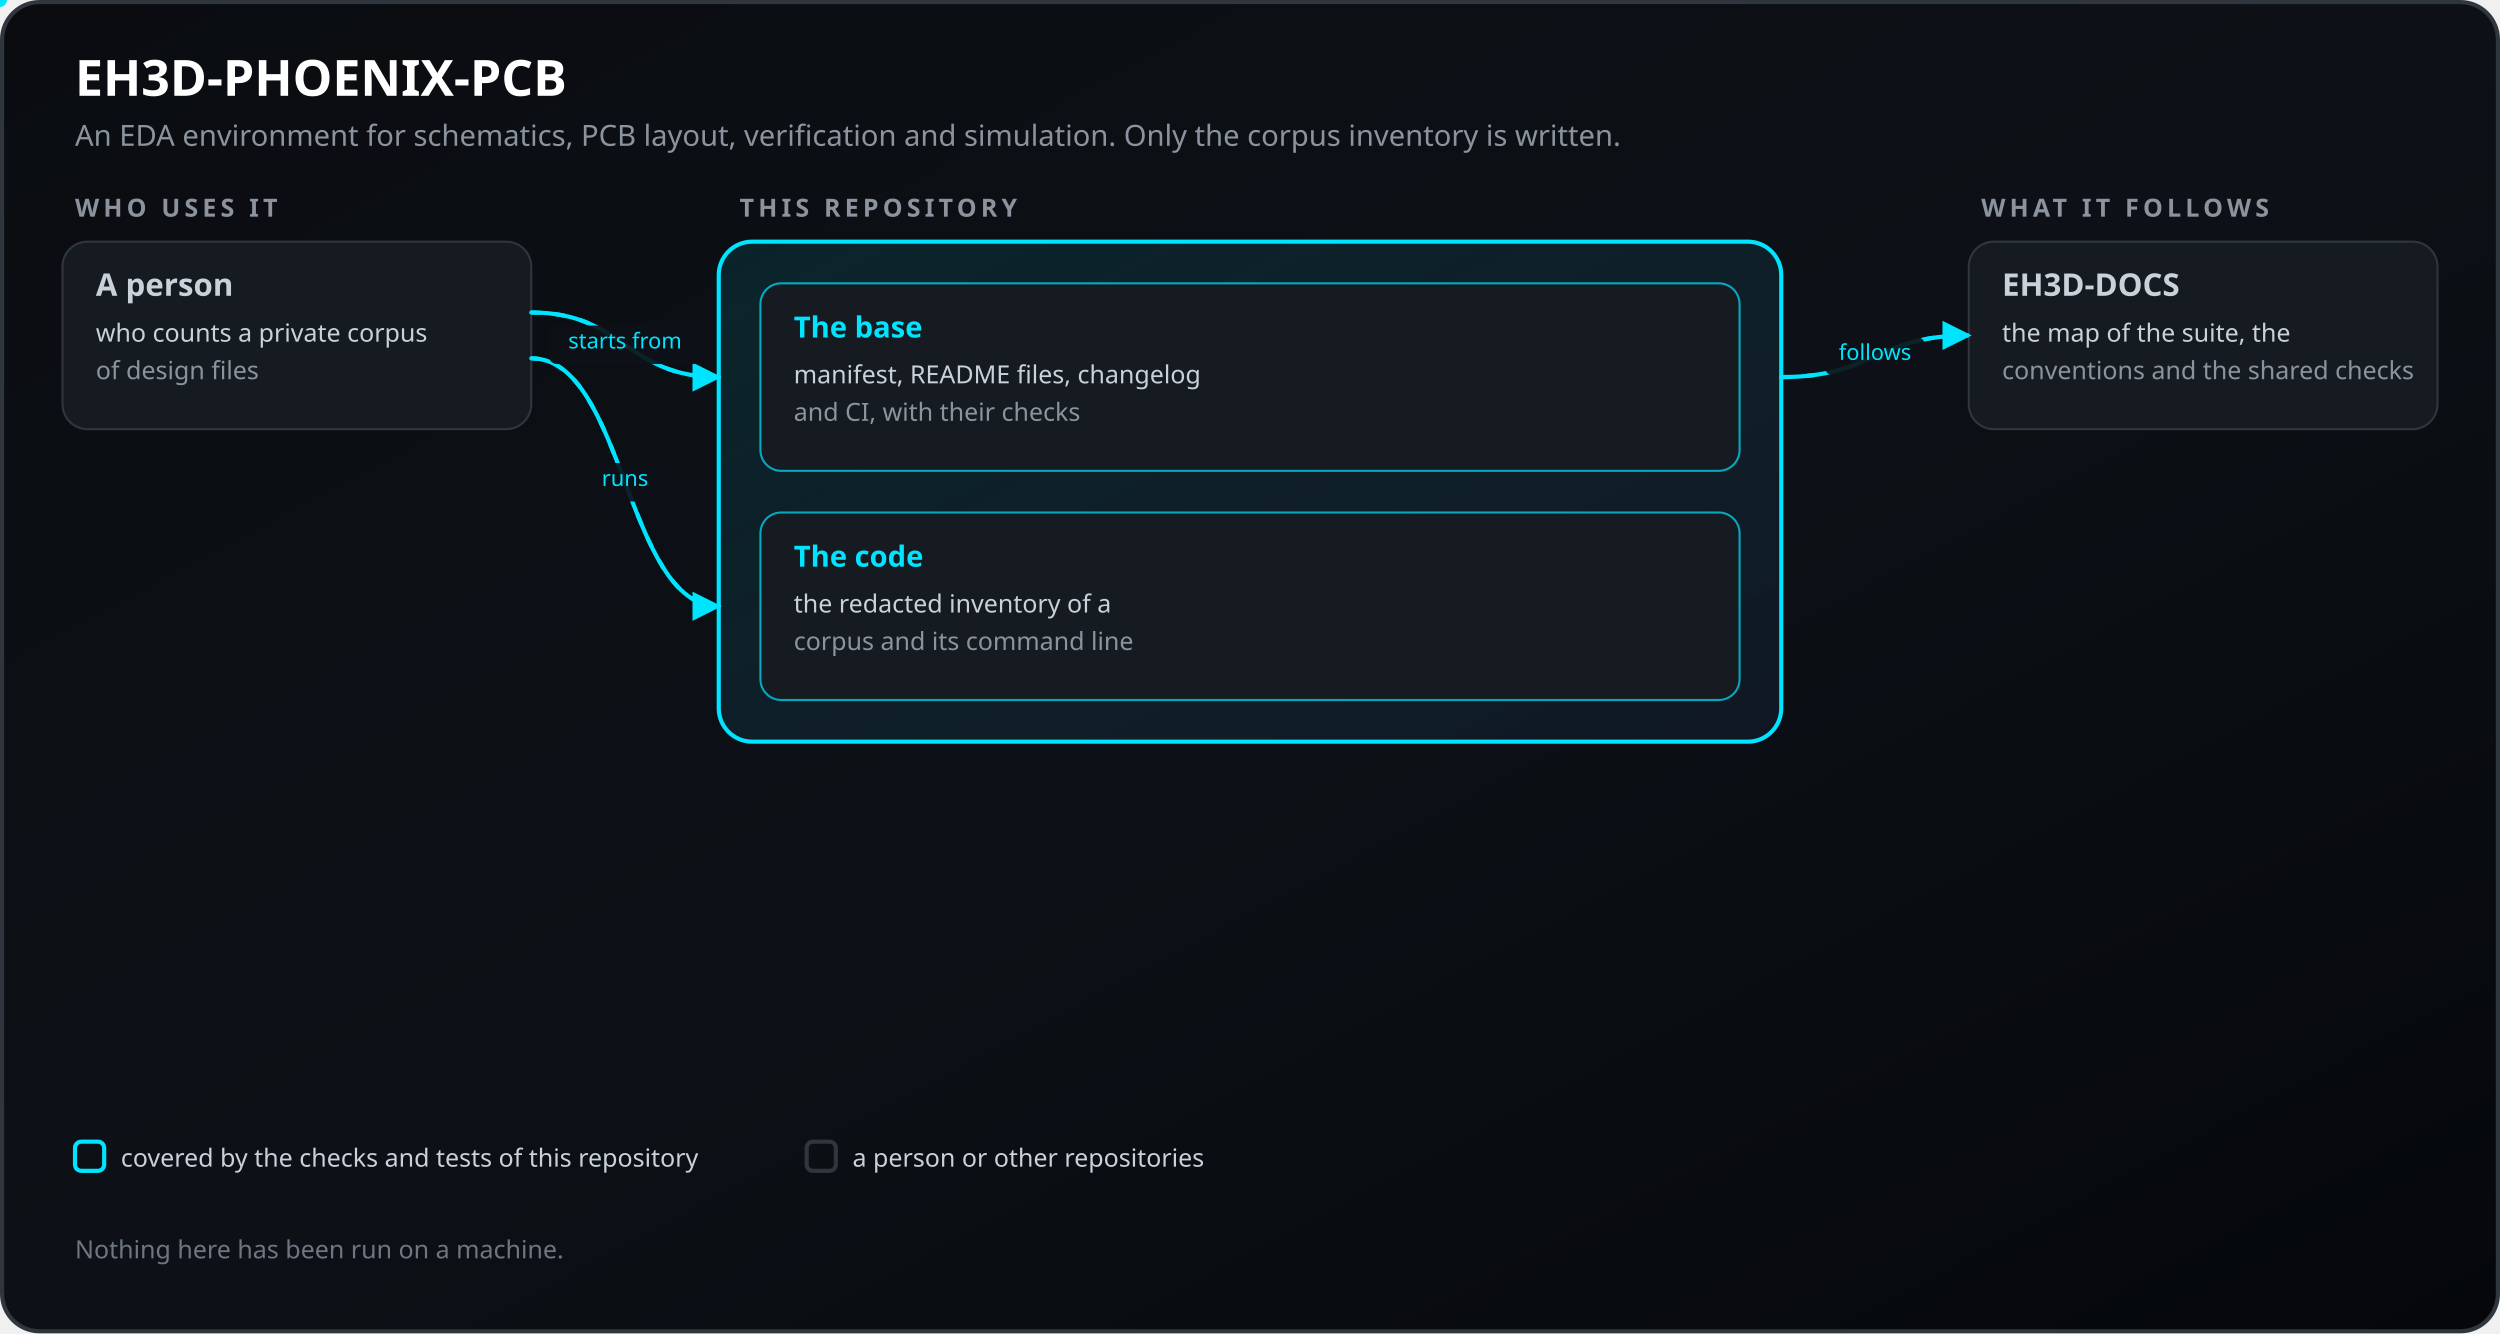
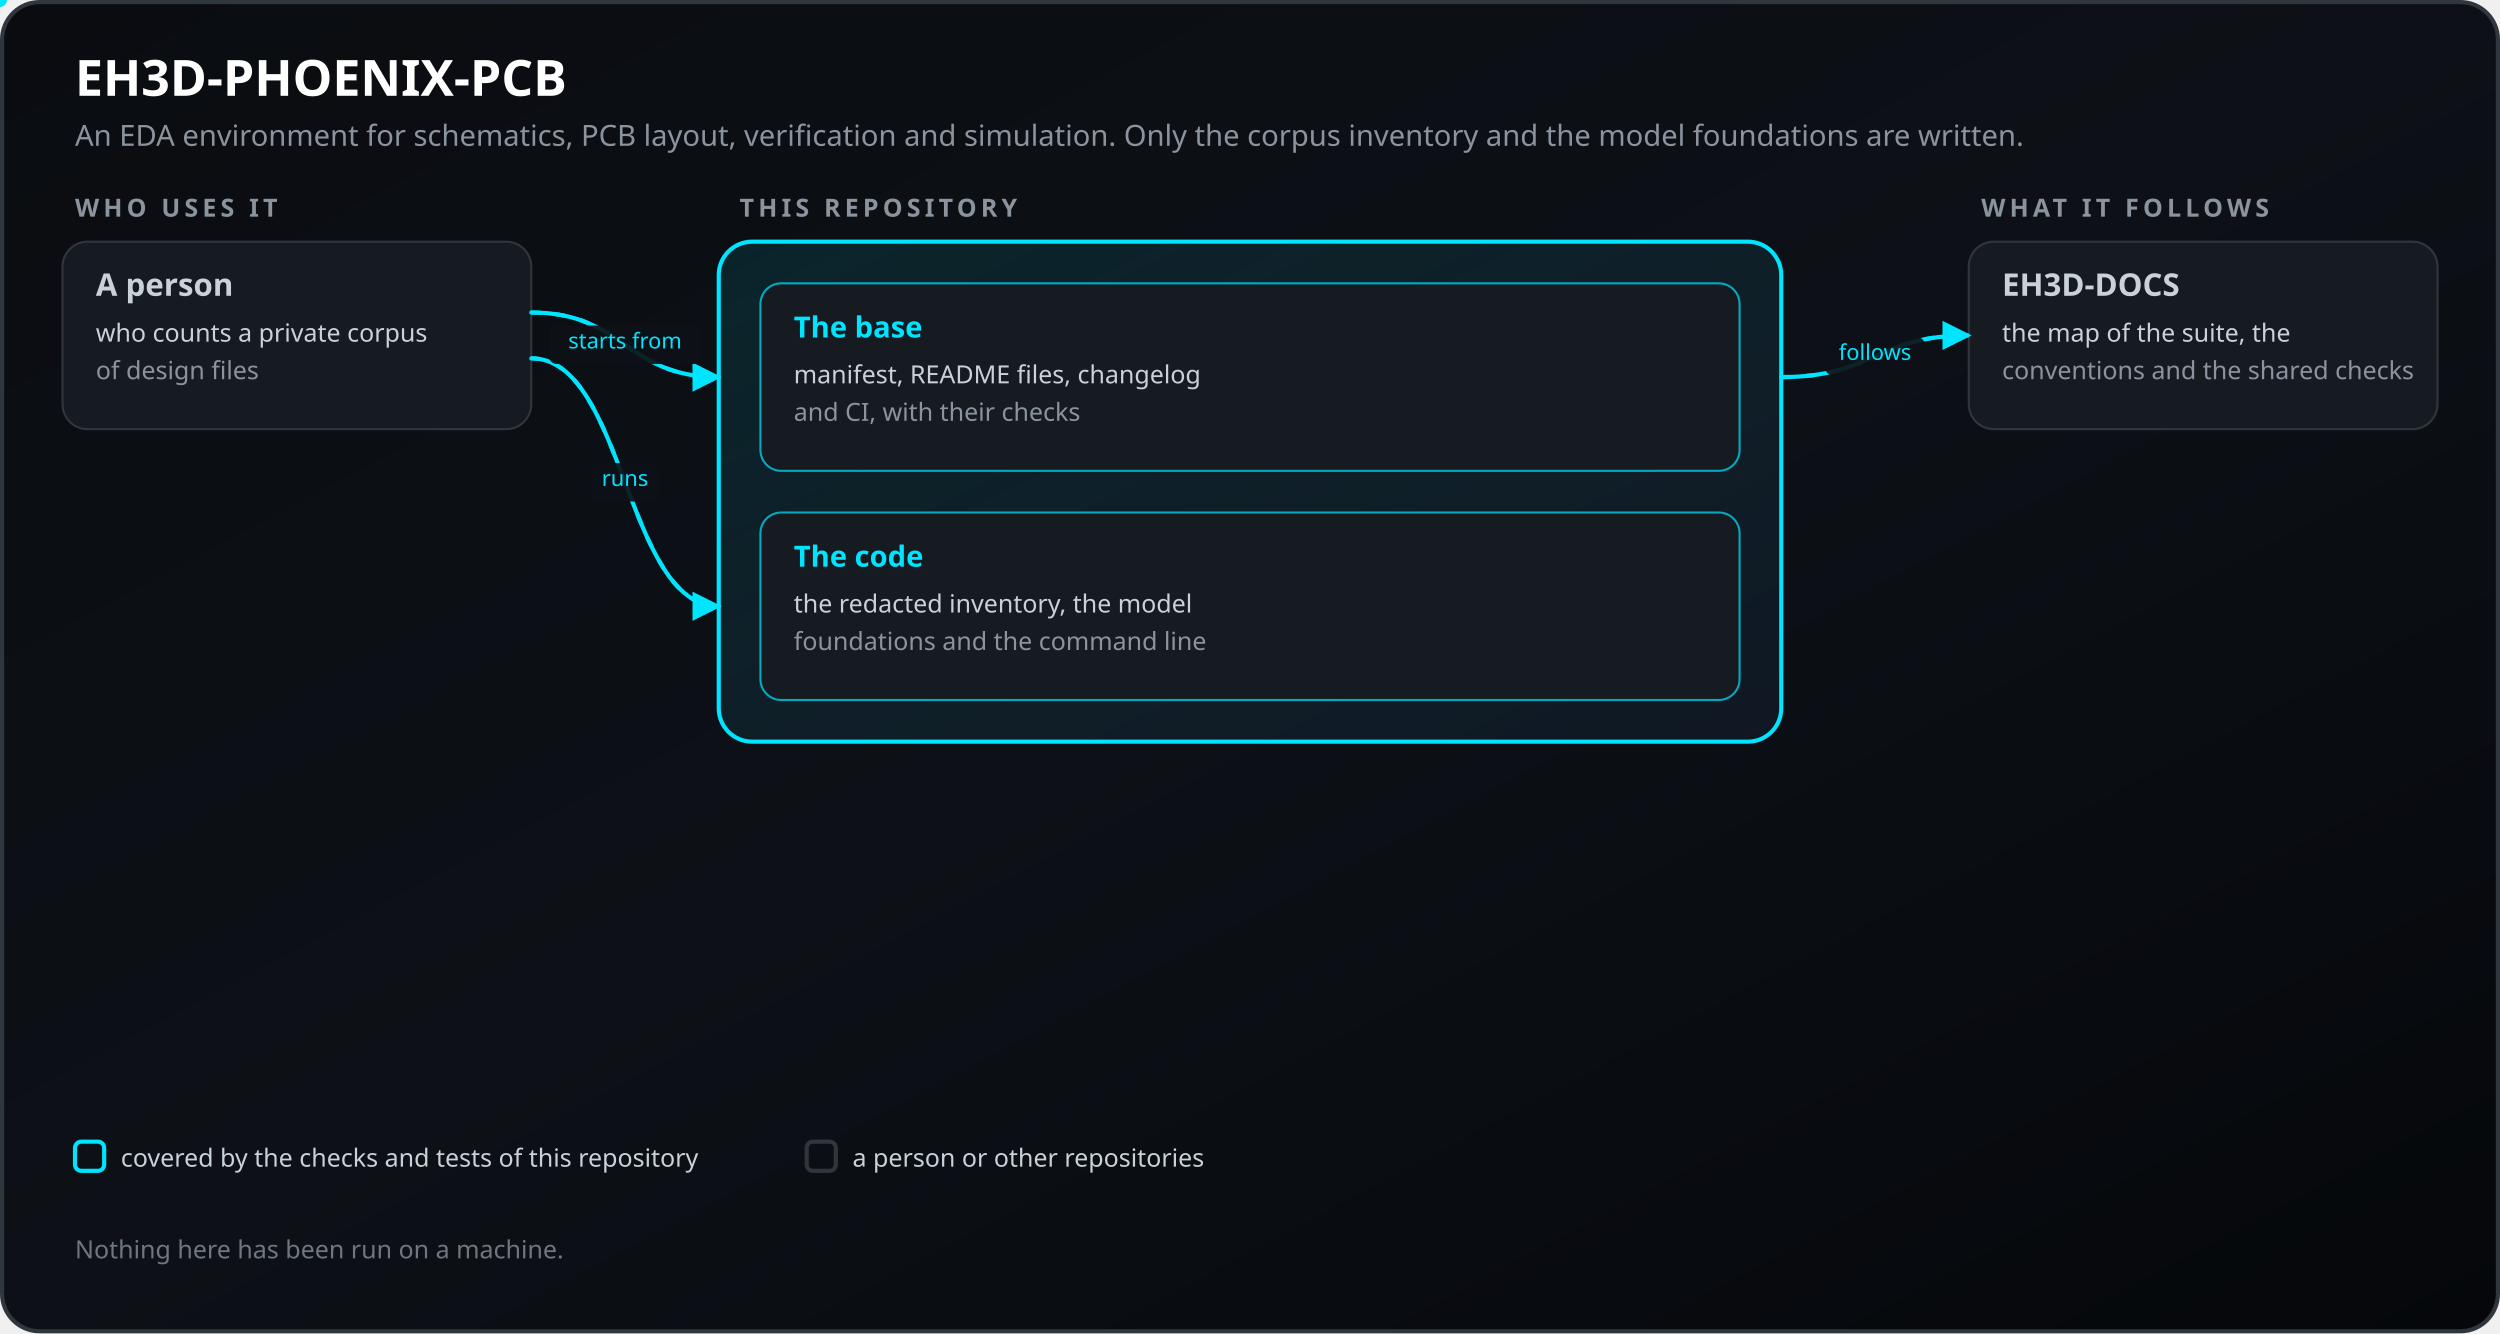
<svg xmlns="http://www.w3.org/2000/svg" viewBox="0 0 1200 640" width="1200" height="640" role="img" aria-labelledby="t d" font-family="'Segoe UI','Noto Sans','Noto Sans CJK SC','Microsoft YaHei','Yu Gothic','Helvetica Neue',Helvetica,Arial,sans-serif">
  <defs>
    <linearGradient id="bg" x1="0" y1="0" x2="1" y2="1">
      <stop offset="0" stop-color="#0A0C10" />
      <stop offset="0.5" stop-color="#0D1117" />
      <stop offset="1" stop-color="#05070A" />
    </linearGradient>
    <linearGradient id="card" x1="0" y1="0" x2="1" y2="1">
      <stop offset="0" stop-color="#121821" />
      <stop offset="1" stop-color="#0B0F15" />
    </linearGradient>
    <linearGradient id="line" x1="0" y1="0" x2="1" y2="0">
      <stop offset="0" stop-color="#00E5FF" />
      <stop offset="1" stop-color="#FF0055" />
    </linearGradient>
    <filter id="glow" x="-50%" y="-50%" width="200%" height="200%">
      <feGaussianBlur stdDeviation="3" result="b" />
      <feMerge>
        <feMergeNode in="b" />
        <feMergeNode in="SourceGraphic" />
      </feMerge>
    </filter>
    <linearGradient id="svc" x1="0" y1="0" x2="1" y2="1">
      <stop offset="0" stop-color="#00E5FF" stop-opacity="0.10" />
      <stop offset="1" stop-color="#4DA3FF" stop-opacity="0.06" />
    </linearGradient>
    <marker id="m00E5FF" viewBox="0 0 10 10" refX="9" refY="5" markerWidth="7" markerHeight="7" orient="auto-start-reverse">
      <path d="M0 0L10 5L0 10z" fill="#00E5FF" />
    </marker>
    <marker id="m30363D" viewBox="0 0 10 10" refX="9" refY="5" markerWidth="7" markerHeight="7" orient="auto-start-reverse">
      <path d="M0 0L10 5L0 10z" fill="#8B949E" />
    </marker>
  </defs>
  <rect x="1" y="1" width="1198" height="638" rx="18" fill="url(#bg)" stroke="#30363D" stroke-width="2" />
  <text x="36" y="46" font-family="'Segoe UI','Noto Sans','Noto Sans CJK SC','Microsoft YaHei','Yu Gothic','Helvetica Neue',Helvetica,Arial,sans-serif" font-size="24" font-weight="700" fill="#FFFFFF" text-anchor="start">EH3D-PHOENIX-PCB</text>
-   <text x="36" y="70" font-family="'Segoe UI','Noto Sans','Noto Sans CJK SC','Microsoft YaHei','Yu Gothic','Helvetica Neue',Helvetica,Arial,sans-serif" font-size="14" font-weight="400" fill="#8B949E" text-anchor="start">An EDA environment for schematics, PCB layout, verification and simulation. Only the corpus inventory is written.</text>
+   <text x="36" y="70" font-family="'Segoe UI','Noto Sans','Noto Sans CJK SC','Microsoft YaHei','Yu Gothic','Helvetica Neue',Helvetica,Arial,sans-serif" font-size="14" font-weight="400" fill="#8B949E" text-anchor="start">An EDA environment for schematics, PCB layout, verification and simulation. Only the corpus inventory and the model foundations are written.</text>
  <text x="36" y="104" font-family="'Segoe UI','Noto Sans','Noto Sans CJK SC','Microsoft YaHei','Yu Gothic','Helvetica Neue',Helvetica,Arial,sans-serif" font-size="12" font-weight="700" fill="#8B949E" text-anchor="start" letter-spacing="2">WHO USES IT</text>
  <text x="355" y="104" font-family="'Segoe UI','Noto Sans','Noto Sans CJK SC','Microsoft YaHei','Yu Gothic','Helvetica Neue',Helvetica,Arial,sans-serif" font-size="12" font-weight="700" fill="#8B949E" text-anchor="start" letter-spacing="2">THIS REPOSITORY</text>
  <text x="951" y="104" font-family="'Segoe UI','Noto Sans','Noto Sans CJK SC','Microsoft YaHei','Yu Gothic','Helvetica Neue',Helvetica,Arial,sans-serif" font-size="12" font-weight="700" fill="#8B949E" text-anchor="start" letter-spacing="2">WHAT IT FOLLOWS</text>
  <rect x="345" y="116" width="510" height="240" rx="16" fill="url(#svc)" stroke="#00E5FF" stroke-width="2">
    <animate attributeName="stroke-opacity" values="0.55;1;0.55" dur="4s" repeatCount="indefinite" />
  </rect>
  <rect x="30" y="116" width="225" height="90" rx="12" fill="#161B22" stroke="#30363D" stroke-width="1" />
  <text x="46" y="142" font-family="'Segoe UI','Noto Sans','Noto Sans CJK SC','Microsoft YaHei','Yu Gothic','Helvetica Neue',Helvetica,Arial,sans-serif" font-size="15" font-weight="700" fill="#C9D1D9" text-anchor="start">A person</text>
  <text x="46" y="164" font-family="'Segoe UI','Noto Sans','Noto Sans CJK SC','Microsoft YaHei','Yu Gothic','Helvetica Neue',Helvetica,Arial,sans-serif" font-size="12" font-weight="400" fill="#C9D1D9" text-anchor="start">who counts a private corpus</text>
  <text x="46" y="182" font-family="'Segoe UI','Noto Sans','Noto Sans CJK SC','Microsoft YaHei','Yu Gothic','Helvetica Neue',Helvetica,Arial,sans-serif" font-size="12" font-weight="400" fill="#8B949E" text-anchor="start">of design files</text>
  <rect x="365" y="136" width="470" height="90" rx="10" fill="#161B22" stroke="#00E5FF" stroke-width="1" stroke-opacity="0.7">
    <animate attributeName="stroke-opacity" values="0.45;1;0.45;0.45" keyTimes="0;0.08;0.2;1" dur="6s" begin="0s" repeatCount="indefinite" />
    <animate attributeName="stroke-width" values="1;2.4;1;1" keyTimes="0;0.08;0.2;1" dur="6s" begin="0s" repeatCount="indefinite" />
  </rect>
  <text x="381" y="162" font-family="'Segoe UI','Noto Sans','Noto Sans CJK SC','Microsoft YaHei','Yu Gothic','Helvetica Neue',Helvetica,Arial,sans-serif" font-size="14" font-weight="700" fill="#00E5FF" text-anchor="start">The base</text>
  <text x="381" y="184" font-family="'Segoe UI','Noto Sans','Noto Sans CJK SC','Microsoft YaHei','Yu Gothic','Helvetica Neue',Helvetica,Arial,sans-serif" font-size="12" font-weight="400" fill="#C9D1D9" text-anchor="start">manifest, README files, changelog</text>
  <text x="381" y="202" font-family="'Segoe UI','Noto Sans','Noto Sans CJK SC','Microsoft YaHei','Yu Gothic','Helvetica Neue',Helvetica,Arial,sans-serif" font-size="12" font-weight="400" fill="#8B949E" text-anchor="start">and CI, with their checks</text>
  <rect x="365" y="246" width="470" height="90" rx="10" fill="#161B22" stroke="#00E5FF" stroke-width="1" stroke-opacity="0.7">
    <animate attributeName="stroke-opacity" values="0.45;1;0.45;0.45" keyTimes="0;0.08;0.2;1" dur="6s" begin="1s" repeatCount="indefinite" />
    <animate attributeName="stroke-width" values="1;2.4;1;1" keyTimes="0;0.08;0.2;1" dur="6s" begin="1s" repeatCount="indefinite" />
  </rect>
  <text x="381" y="272" font-family="'Segoe UI','Noto Sans','Noto Sans CJK SC','Microsoft YaHei','Yu Gothic','Helvetica Neue',Helvetica,Arial,sans-serif" font-size="14" font-weight="700" fill="#00E5FF" text-anchor="start">The code</text>
-   <text x="381" y="294" font-family="'Segoe UI','Noto Sans','Noto Sans CJK SC','Microsoft YaHei','Yu Gothic','Helvetica Neue',Helvetica,Arial,sans-serif" font-size="12" font-weight="400" fill="#C9D1D9" text-anchor="start">the redacted inventory of a</text>
-   <text x="381" y="312" font-family="'Segoe UI','Noto Sans','Noto Sans CJK SC','Microsoft YaHei','Yu Gothic','Helvetica Neue',Helvetica,Arial,sans-serif" font-size="12" font-weight="400" fill="#8B949E" text-anchor="start">corpus and its command line</text>
+   <text x="381" y="294" font-family="'Segoe UI','Noto Sans','Noto Sans CJK SC','Microsoft YaHei','Yu Gothic','Helvetica Neue',Helvetica,Arial,sans-serif" font-size="12" font-weight="400" fill="#C9D1D9" text-anchor="start">the redacted inventory, the model</text>
+   <text x="381" y="312" font-family="'Segoe UI','Noto Sans','Noto Sans CJK SC','Microsoft YaHei','Yu Gothic','Helvetica Neue',Helvetica,Arial,sans-serif" font-size="12" font-weight="400" fill="#8B949E" text-anchor="start">foundations and the command line</text>
  <rect x="945" y="116" width="225" height="90" rx="12" fill="#161B22" stroke="#30363D" stroke-width="1" />
  <text x="961" y="142" font-family="'Segoe UI','Noto Sans','Noto Sans CJK SC','Microsoft YaHei','Yu Gothic','Helvetica Neue',Helvetica,Arial,sans-serif" font-size="15" font-weight="700" fill="#C9D1D9" text-anchor="start">EH3D-DOCS</text>
  <text x="961" y="164" font-family="'Segoe UI','Noto Sans','Noto Sans CJK SC','Microsoft YaHei','Yu Gothic','Helvetica Neue',Helvetica,Arial,sans-serif" font-size="12" font-weight="400" fill="#C9D1D9" text-anchor="start">the map of the suite, the</text>
  <text x="961" y="182" font-family="'Segoe UI','Noto Sans','Noto Sans CJK SC','Microsoft YaHei','Yu Gothic','Helvetica Neue',Helvetica,Arial,sans-serif" font-size="12" font-weight="400" fill="#8B949E" text-anchor="start">conventions and the shared checks</text>
  <path id="p0" d="M255 150 C300 150 300 181 345 181" stroke="#00E5FF" stroke-width="2" fill="none" marker-end="url(#m00E5FF)" />
  <path d="M255 150 C300 150 300 181 345 181" stroke="#00E5FF" stroke-width="2" fill="none" stroke-linecap="round" stroke-dasharray="4 8" opacity="0.95">
    <animate attributeName="stroke-dashoffset" from="0" to="-24" dur="1.2s" repeatCount="indefinite" />
  </path>
  <circle r="3.2" fill="#00E5FF">
    <animateMotion dur="1.8s" begin="0.00s" repeatCount="indefinite">
      <mpath href="#p0" />
    </animateMotion>
    <animate attributeName="opacity" values="0;1;1;0" keyTimes="0;0.15;0.85;1" dur="1.8s" begin="0.00s" repeatCount="indefinite" />
  </circle>
  <path id="p1" d="M855 181 C900 181 900 161 945 161" stroke="#00E5FF" stroke-width="2" fill="none" marker-end="url(#m00E5FF)" />
  <path d="M855 181 C900 181 900 161 945 161" stroke="#00E5FF" stroke-width="2" fill="none" stroke-linecap="round" stroke-dasharray="4 8" opacity="0.95">
    <animate attributeName="stroke-dashoffset" from="0" to="-24" dur="1.2s" repeatCount="indefinite" />
  </path>
  <circle r="3.2" fill="#00E5FF">
    <animateMotion dur="1.8s" begin="0.35s" repeatCount="indefinite">
      <mpath href="#p1" />
    </animateMotion>
    <animate attributeName="opacity" values="0;1;1;0" keyTimes="0;0.15;0.85;1" dur="1.8s" begin="0.35s" repeatCount="indefinite" />
  </circle>
  <path id="p2" d="M255 172 C300 172 300 291 345 291" stroke="#00E5FF" stroke-width="2" fill="none" marker-end="url(#m00E5FF)" />
  <path d="M255 172 C300 172 300 291 345 291" stroke="#00E5FF" stroke-width="2" fill="none" stroke-linecap="round" stroke-dasharray="4 8" opacity="0.95">
    <animate attributeName="stroke-dashoffset" from="0" to="-24" dur="1.2s" repeatCount="indefinite" />
  </path>
  <circle r="3.2" fill="#00E5FF">
    <animateMotion dur="1.8s" begin="0.70s" repeatCount="indefinite">
      <mpath href="#p2" />
    </animateMotion>
    <animate attributeName="opacity" values="0;1;1;0" keyTimes="0;0.15;0.85;1" dur="1.8s" begin="0.70s" repeatCount="indefinite" />
  </circle>
  <rect x="263.395" y="156.25" width="73.21" height="18.5" rx="4" fill="#0D1117" opacity="0.92" />
  <text x="300" y="167.25" font-family="'Segoe UI','Noto Sans','Noto Sans CJK SC','Microsoft YaHei','Yu Gothic','Helvetica Neue',Helvetica,Arial,sans-serif" font-size="10.5" font-weight="400" fill="#00E5FF" text-anchor="middle">starts from</text>
  <rect x="875.995" y="161.75" width="48.01" height="18.5" rx="4" fill="#0D1117" opacity="0.92" />
  <text x="900" y="172.75" font-family="'Segoe UI','Noto Sans','Noto Sans CJK SC','Microsoft YaHei','Yu Gothic','Helvetica Neue',Helvetica,Arial,sans-serif" font-size="10.5" font-weight="400" fill="#00E5FF" text-anchor="middle">follows</text>
  <rect x="283.66" y="222.25" width="32.68" height="18.5" rx="4" fill="#0D1117" opacity="0.92" />
  <text x="300" y="233.25" font-family="'Segoe UI','Noto Sans','Noto Sans CJK SC','Microsoft YaHei','Yu Gothic','Helvetica Neue',Helvetica,Arial,sans-serif" font-size="10.5" font-weight="400" fill="#00E5FF" text-anchor="middle">runs</text>
  <rect x="36" y="548" width="14" height="14" rx="3" fill="none" stroke="#00E5FF" stroke-width="2" />
  <text x="58" y="560" font-family="'Segoe UI','Noto Sans','Noto Sans CJK SC','Microsoft YaHei','Yu Gothic','Helvetica Neue',Helvetica,Arial,sans-serif" font-size="12" font-weight="400" fill="#C9D1D9" text-anchor="start">covered by the checks and tests of this repository</text>
  <rect x="387.2" y="548" width="14" height="14" rx="3" fill="none" stroke="#30363D" stroke-width="2" />
  <text x="409.2" y="560" font-family="'Segoe UI','Noto Sans','Noto Sans CJK SC','Microsoft YaHei','Yu Gothic','Helvetica Neue',Helvetica,Arial,sans-serif" font-size="12" font-weight="400" fill="#C9D1D9" text-anchor="start">a person or other repositories</text>
  <text x="36" y="604" font-family="'Segoe UI','Noto Sans','Noto Sans CJK SC','Microsoft YaHei','Yu Gothic','Helvetica Neue',Helvetica,Arial,sans-serif" font-size="12" font-weight="400" fill="#6E7681" text-anchor="start">Nothing here has been run on a machine.</text>
</svg>
